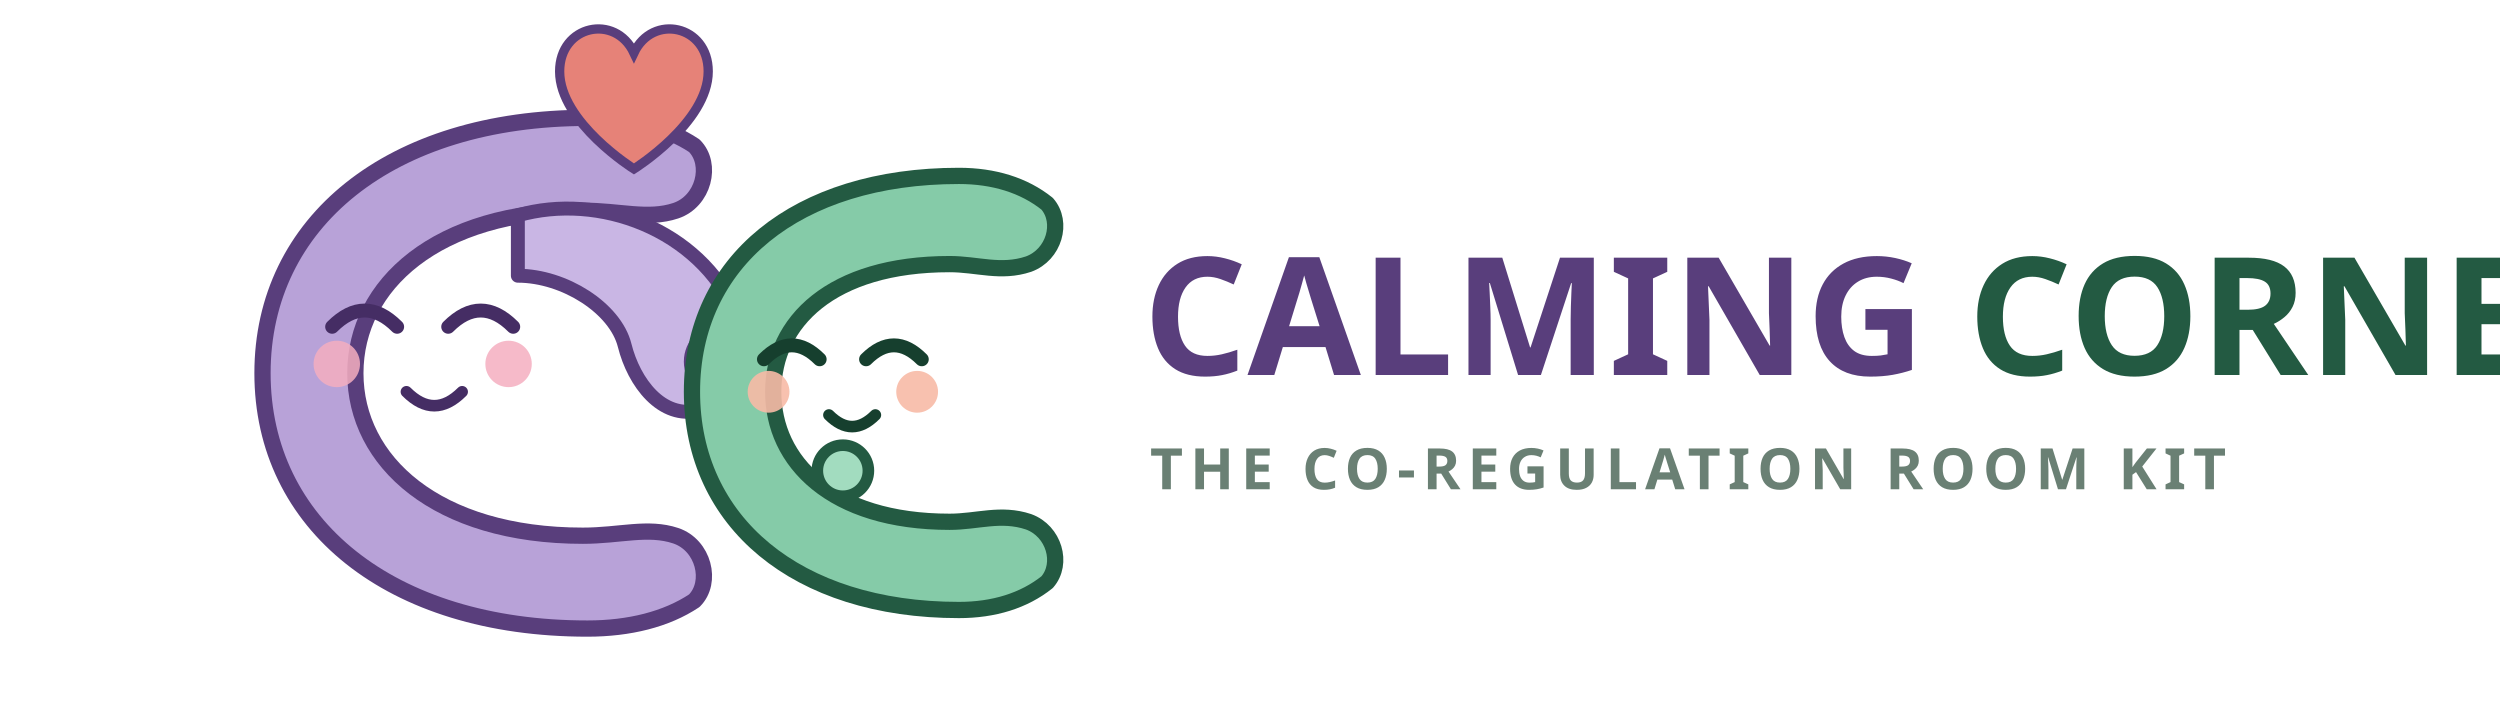
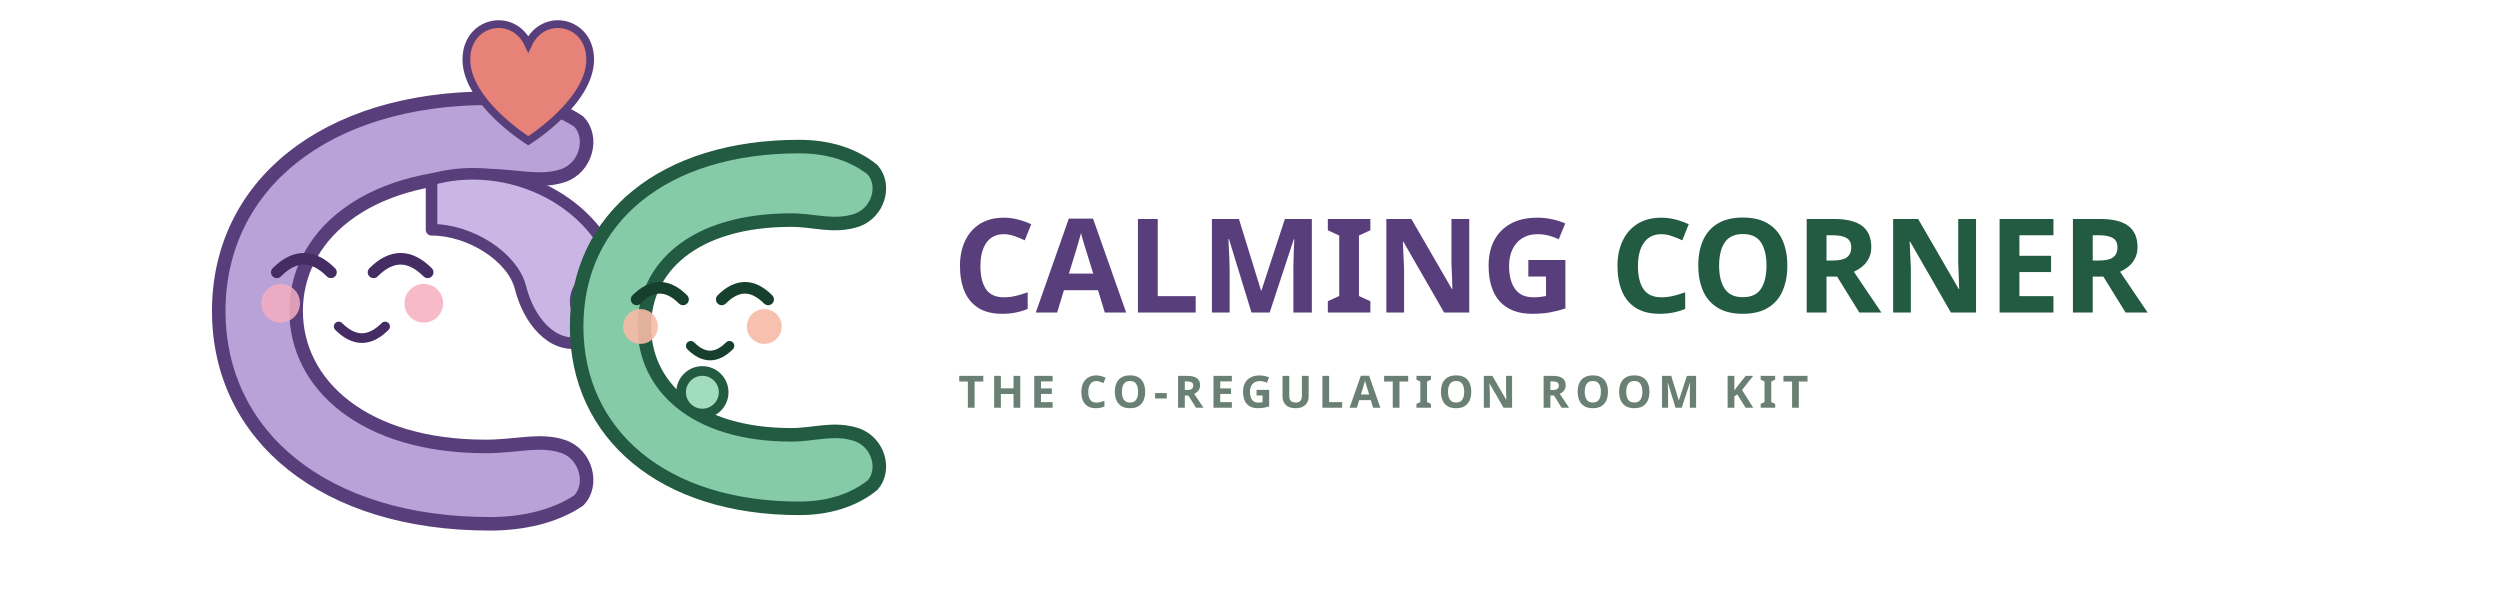
- <svg xmlns="http://www.w3.org/2000/svg" viewBox="0 0 700 200" width="100%" height="100%">
+ <svg xmlns="http://www.w3.org/2000/svg" viewBox="0 0 840 200" width="100%" height="100%">
  <g transform="translate(15, -45) scale(0.65)">
    <path d="M 230,120 C 145,120 90,165 90,230 C 90,295 145,340 230,340 C 248,340 264,336 276,328 C 284,320 280,304 268,300 C 256,296 244,300 228,300 C 165,300 130,268 130,230 C 130,192 165,160 228,160 C 244,160 256,164 268,160 C 280,156 284,140 276,132 C 264,124 248,120 230,120 Z" fill="#B8A2D8" stroke="#593E7C" stroke-width="7" stroke-linejoin="round" stroke-linecap="round" />
    <path d="M 120,210 Q 134,196 148,210" fill="none" stroke="#452D64" stroke-width="6" stroke-linecap="round" />
    <path d="M 170,210 Q 184,196 198,210" fill="none" stroke="#452D64" stroke-width="6" stroke-linecap="round" />
    <path d="M 152,238 Q 164,250 176,238" fill="none" stroke="#452D64" stroke-width="5" stroke-linecap="round" />
    <circle cx="122" cy="226" r="10" fill="#F4AEC0" opacity="0.85" />
    <circle cx="196" cy="226" r="10" fill="#F4AEC0" opacity="0.85" />
    <path d="M 200,162 C 235,152 278,168 294,204 C 302,222 298,242 278,246 C 262,250 250,234 246,218 C 242,202 220,188 200,188 Z" fill="#C9B6E4" stroke="#593E7C" stroke-width="6" stroke-linejoin="round" />
    <circle cx="288" cy="225" r="14" fill="#C9B6E4" stroke="#593E7C" stroke-width="5" />
    <path d="M 390,145 C 320,145 275,182 275,238 C 275,294 320,332 390,332 C 405,332 418,328 428,320 C 435,312 431,298 420,294 C 408,290 398,294 386,294 C 335,294 310,268 310,238 C 310,208 335,183 386,183 C 398,183 408,187 420,183 C 431,179 435,165 428,157 C 418,149 405,145 390,145 Z" fill="#85CBA8" stroke="#235A42" stroke-width="7" stroke-linejoin="round" stroke-linecap="round" />
    <path d="M 306,224 Q 318,212 330,224" fill="none" stroke="#163F2E" stroke-width="6" stroke-linecap="round" />
    <path d="M 350,224 Q 362,212 374,224" fill="none" stroke="#163F2E" stroke-width="6" stroke-linecap="round" />
    <path d="M 334,248 Q 344,258 354,248" fill="none" stroke="#163F2E" stroke-width="5" stroke-linecap="round" />
    <circle cx="308" cy="238" r="9" fill="#F7BAA6" opacity="0.9" />
    <circle cx="372" cy="238" r="9" fill="#F7BAA6" opacity="0.9" />
    <circle cx="340" cy="272" r="11" fill="#A2DCBF" stroke="#235A42" stroke-width="5" />
    <path d="M 250,92 C 242,75 218,80 218,100 C 218,122 250,142 250,142 C 250,142 282,122 282,100 C 282,80 258,75 250,92 Z" fill="#E68278" stroke="#593E7C" stroke-width="4" />
  </g>
-   <g transform="translate(320, 105)" font-family="'Fredoka', 'Quicksand', 'Nunito', sans-serif">
-     <text x="0" y="0" font-size="46" font-weight="800">
+   <g transform="translate(320, 105)" font-family="'Fredoka', 'Quicksand', 'Nunito', 'Segoe UI', system-ui, sans-serif">
+     <text x="0" y="0" font-size="44" font-weight="800">
      <tspan fill="#593E7C">CALMING </tspan>
      <tspan fill="#235A42">CORNER</tspan>
    </text>
-     <text x="2" y="32" font-size="16" font-weight="600" fill="#6A8074" letter-spacing="2">
+     <text x="2" y="32" font-size="15" font-weight="700" fill="#6A8074" letter-spacing="2">
      THE CO-REGULATION ROOM KIT
    </text>
  </g>
</svg>
